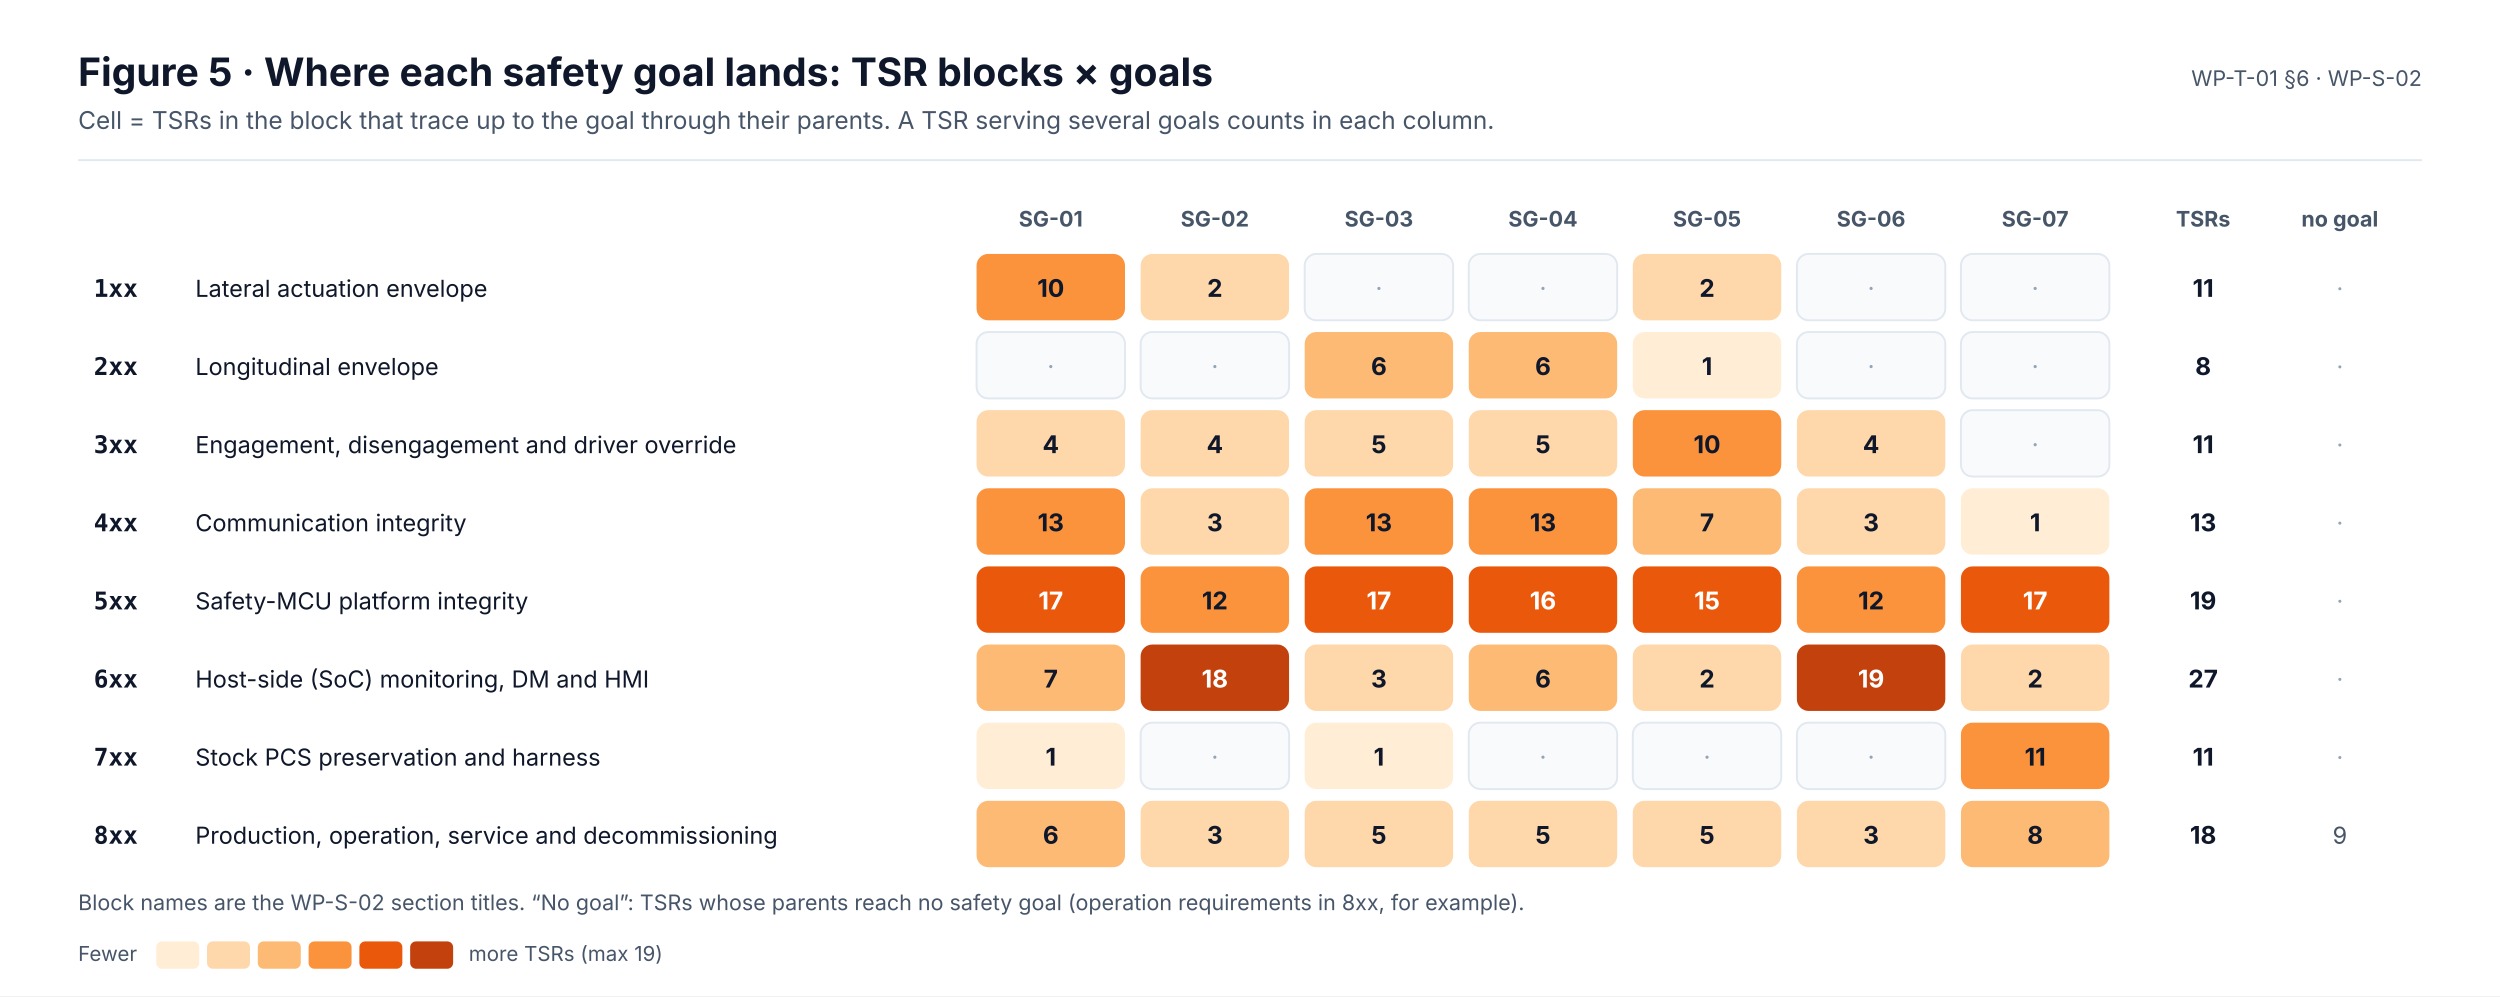
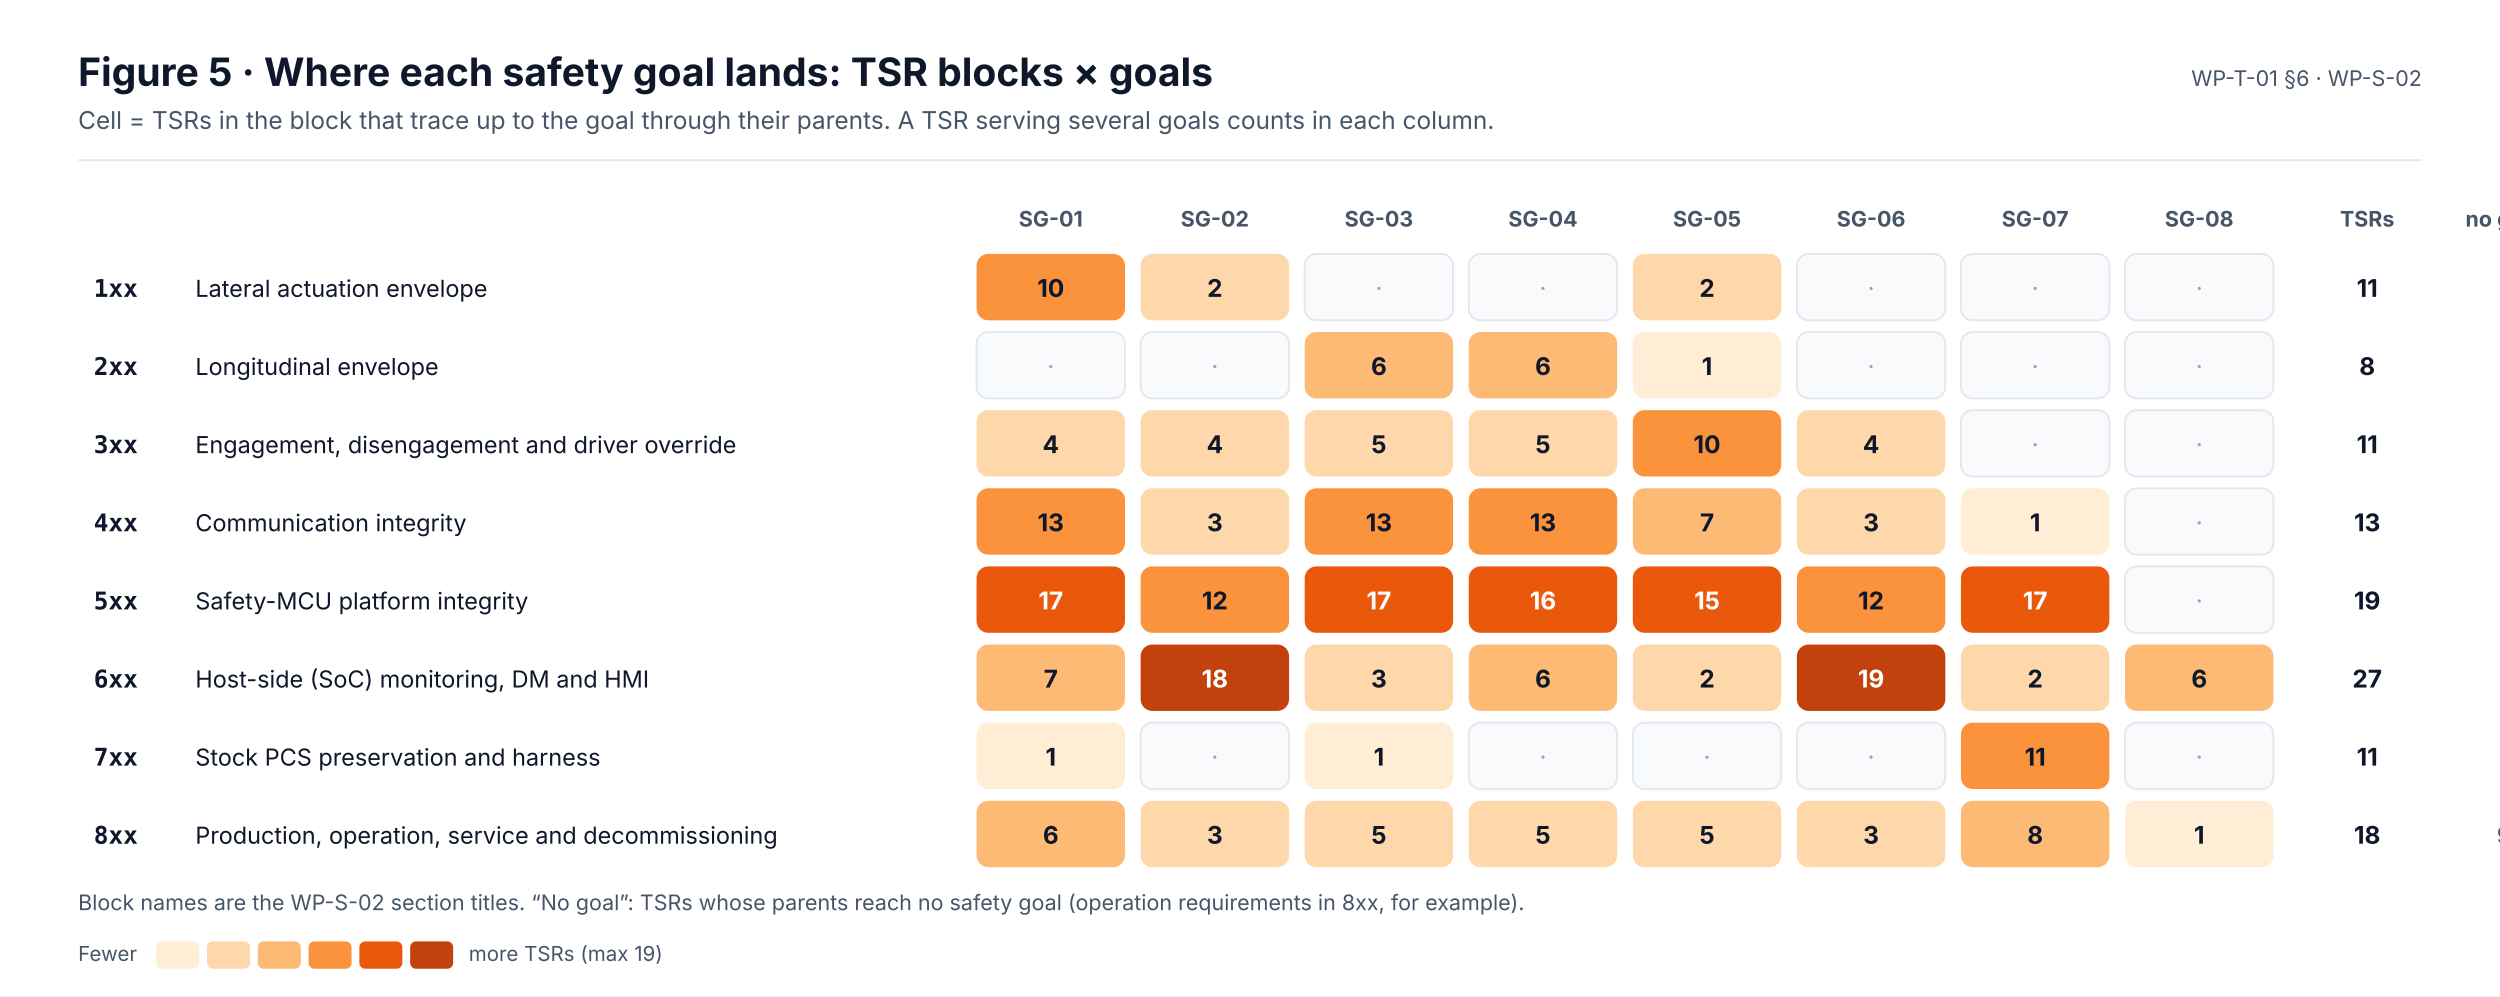
<svg xmlns="http://www.w3.org/2000/svg" width="1280" height="510" viewBox="0 0 1280 510" font-family="Inter, 'Segoe UI', Helvetica, Arial, sans-serif" role="img">
  <defs>
    <marker id="ink" viewBox="0 0 10 10" refX="9" refY="5" markerWidth="7" markerHeight="7" orient="auto-start-reverse">
      <path d="M0,0 L10,5 L0,10 z" fill="#0F172A" />
    </marker>
    <marker id="muted" viewBox="0 0 10 10" refX="9" refY="5" markerWidth="7" markerHeight="7" orient="auto-start-reverse">
      <path d="M0,0 L10,5 L0,10 z" fill="#475569" />
    </marker>
    <marker id="faint" viewBox="0 0 10 10" refX="9" refY="5" markerWidth="7" markerHeight="7" orient="auto-start-reverse">
      <path d="M0,0 L10,5 L0,10 z" fill="#94A3B8" />
    </marker>
    <marker id="safety" viewBox="0 0 10 10" refX="9" refY="5" markerWidth="7" markerHeight="7" orient="auto-start-reverse">
      <path d="M0,0 L10,5 L0,10 z" fill="#C2410C" />
    </marker>
    <marker id="sw" viewBox="0 0 10 10" refX="9" refY="5" markerWidth="7" markerHeight="7" orient="auto-start-reverse">
      <path d="M0,0 L10,5 L0,10 z" fill="#0F766E" />
    </marker>
    <marker id="hw" viewBox="0 0 10 10" refX="9" refY="5" markerWidth="7" markerHeight="7" orient="auto-start-reverse">
      <path d="M0,0 L10,5 L0,10 z" fill="#4F46E5" />
    </marker>
    <marker id="aou" viewBox="0 0 10 10" refX="9" refY="5" markerWidth="7" markerHeight="7" orient="auto-start-reverse">
      <path d="M0,0 L10,5 L0,10 z" fill="#D97706" />
    </marker>
    <marker id="red" viewBox="0 0 10 10" refX="9" refY="5" markerWidth="7" markerHeight="7" orient="auto-start-reverse">
      <path d="M0,0 L10,5 L0,10 z" fill="#D2553F" />
    </marker>
  </defs>
  <rect x="0" y="0" width="1280" height="510" rx="0" fill="#FFFFFF" stroke="none" stroke-width="0" />
  <text x="40" y="44" font-size="20" fill="#0F172A" font-weight="700">Figure 5 · Where each safety goal lands: TSR blocks × goals</text>
  <text x="40" y="66" font-size="12.5" fill="#475569">Cell = TSRs in the block that trace up to the goal through their parents. A TSR serving several goals counts in each column.</text>
  <text x="1240" y="44" font-size="11" fill="#475569" text-anchor="end">WP-T-01 §6 · WP-S-02</text>
  <line x1="40" y1="82" x2="1240" y2="82" stroke="#E2E8F0" stroke-width="1" />
  <text x="538" y="116" font-size="11" fill="#475569" font-weight="700" text-anchor="middle">SG-01</text>
  <text x="622" y="116" font-size="11" fill="#475569" font-weight="700" text-anchor="middle">SG-02</text>
  <text x="706" y="116" font-size="11" fill="#475569" font-weight="700" text-anchor="middle">SG-03</text>
  <text x="790" y="116" font-size="11" fill="#475569" font-weight="700" text-anchor="middle">SG-04</text>
  <text x="874" y="116" font-size="11" fill="#475569" font-weight="700" text-anchor="middle">SG-05</text>
  <text x="958" y="116" font-size="11" fill="#475569" font-weight="700" text-anchor="middle">SG-06</text>
  <text x="1042" y="116" font-size="11" fill="#475569" font-weight="700" text-anchor="middle">SG-07</text>
-   <text x="1128" y="116" font-size="11" fill="#475569" font-weight="700" text-anchor="middle">TSRs</text>
-   <text x="1198" y="116" font-size="11" fill="#475569" font-weight="700" text-anchor="middle">no goal</text>
+   <text x="1126" y="116" font-size="11" fill="#475569" font-weight="700" text-anchor="middle">SG-08</text>
+   <text x="1212" y="116" font-size="11" fill="#475569" font-weight="700" text-anchor="middle">TSRs</text>
+   <text x="1282" y="116" font-size="11" fill="#475569" font-weight="700" text-anchor="middle">no goal</text>
  <text x="48" y="152" font-size="12.5" fill="#0F172A" font-weight="700" font-family="'JetBrains Mono', 'SFMono-Regular', Menlo, Consolas, monospace">1xx</text>
  <text x="100" y="152" font-size="12" fill="#0F172A">Lateral actuation envelope</text>
  <rect x="500" y="130" width="76" height="34" rx="6" fill="#FB923C" stroke="none" stroke-width="1" />
  <text x="538" y="152" font-size="12.5" fill="#0F172A" font-weight="700" text-anchor="middle">10</text>
  <rect x="584" y="130" width="76" height="34" rx="6" fill="#FED7AA" stroke="none" stroke-width="1" />
  <text x="622" y="152" font-size="12.5" fill="#0F172A" font-weight="700" text-anchor="middle">2</text>
  <rect x="668" y="130" width="76" height="34" rx="6" fill="#F8FAFC" stroke="#E2E8F0" stroke-width="1" />
  <text x="706" y="152" font-size="12.5" fill="#94A3B8" text-anchor="middle">·</text>
  <rect x="752" y="130" width="76" height="34" rx="6" fill="#F8FAFC" stroke="#E2E8F0" stroke-width="1" />
  <text x="790" y="152" font-size="12.5" fill="#94A3B8" text-anchor="middle">·</text>
  <rect x="836" y="130" width="76" height="34" rx="6" fill="#FED7AA" stroke="none" stroke-width="1" />
  <text x="874" y="152" font-size="12.5" fill="#0F172A" font-weight="700" text-anchor="middle">2</text>
  <rect x="920" y="130" width="76" height="34" rx="6" fill="#F8FAFC" stroke="#E2E8F0" stroke-width="1" />
  <text x="958" y="152" font-size="12.5" fill="#94A3B8" text-anchor="middle">·</text>
  <rect x="1004" y="130" width="76" height="34" rx="6" fill="#F8FAFC" stroke="#E2E8F0" stroke-width="1" />
  <text x="1042" y="152" font-size="12.5" fill="#94A3B8" text-anchor="middle">·</text>
-   <text x="1128" y="152" font-size="12.5" fill="#0F172A" font-weight="700" text-anchor="middle">11</text>
-   <text x="1198" y="152" font-size="12" fill="#94A3B8" text-anchor="middle">·</text>
+   <rect x="1088" y="130" width="76" height="34" rx="6" fill="#F8FAFC" stroke="#E2E8F0" stroke-width="1" />
+   <text x="1126" y="152" font-size="12.5" fill="#94A3B8" text-anchor="middle">·</text>
+   <text x="1212" y="152" font-size="12.5" fill="#0F172A" font-weight="700" text-anchor="middle">11</text>
+   <text x="1282" y="152" font-size="12" fill="#94A3B8" text-anchor="middle">·</text>
  <text x="48" y="192" font-size="12.5" fill="#0F172A" font-weight="700" font-family="'JetBrains Mono', 'SFMono-Regular', Menlo, Consolas, monospace">2xx</text>
  <text x="100" y="192" font-size="12" fill="#0F172A">Longitudinal envelope</text>
  <rect x="500" y="170" width="76" height="34" rx="6" fill="#F8FAFC" stroke="#E2E8F0" stroke-width="1" />
  <text x="538" y="192" font-size="12.5" fill="#94A3B8" text-anchor="middle">·</text>
  <rect x="584" y="170" width="76" height="34" rx="6" fill="#F8FAFC" stroke="#E2E8F0" stroke-width="1" />
  <text x="622" y="192" font-size="12.5" fill="#94A3B8" text-anchor="middle">·</text>
  <rect x="668" y="170" width="76" height="34" rx="6" fill="#FDBA74" stroke="none" stroke-width="1" />
  <text x="706" y="192" font-size="12.5" fill="#0F172A" font-weight="700" text-anchor="middle">6</text>
  <rect x="752" y="170" width="76" height="34" rx="6" fill="#FDBA74" stroke="none" stroke-width="1" />
  <text x="790" y="192" font-size="12.5" fill="#0F172A" font-weight="700" text-anchor="middle">6</text>
  <rect x="836" y="170" width="76" height="34" rx="6" fill="#FFEDD5" stroke="none" stroke-width="1" />
  <text x="874" y="192" font-size="12.5" fill="#0F172A" font-weight="700" text-anchor="middle">1</text>
  <rect x="920" y="170" width="76" height="34" rx="6" fill="#F8FAFC" stroke="#E2E8F0" stroke-width="1" />
  <text x="958" y="192" font-size="12.5" fill="#94A3B8" text-anchor="middle">·</text>
  <rect x="1004" y="170" width="76" height="34" rx="6" fill="#F8FAFC" stroke="#E2E8F0" stroke-width="1" />
  <text x="1042" y="192" font-size="12.5" fill="#94A3B8" text-anchor="middle">·</text>
-   <text x="1128" y="192" font-size="12.5" fill="#0F172A" font-weight="700" text-anchor="middle">8</text>
-   <text x="1198" y="192" font-size="12" fill="#94A3B8" text-anchor="middle">·</text>
+   <rect x="1088" y="170" width="76" height="34" rx="6" fill="#F8FAFC" stroke="#E2E8F0" stroke-width="1" />
+   <text x="1126" y="192" font-size="12.5" fill="#94A3B8" text-anchor="middle">·</text>
+   <text x="1212" y="192" font-size="12.5" fill="#0F172A" font-weight="700" text-anchor="middle">8</text>
+   <text x="1282" y="192" font-size="12" fill="#94A3B8" text-anchor="middle">·</text>
  <text x="48" y="232" font-size="12.5" fill="#0F172A" font-weight="700" font-family="'JetBrains Mono', 'SFMono-Regular', Menlo, Consolas, monospace">3xx</text>
  <text x="100" y="232" font-size="12" fill="#0F172A">Engagement, disengagement and driver override</text>
  <rect x="500" y="210" width="76" height="34" rx="6" fill="#FED7AA" stroke="none" stroke-width="1" />
  <text x="538" y="232" font-size="12.5" fill="#0F172A" font-weight="700" text-anchor="middle">4</text>
  <rect x="584" y="210" width="76" height="34" rx="6" fill="#FED7AA" stroke="none" stroke-width="1" />
  <text x="622" y="232" font-size="12.5" fill="#0F172A" font-weight="700" text-anchor="middle">4</text>
  <rect x="668" y="210" width="76" height="34" rx="6" fill="#FED7AA" stroke="none" stroke-width="1" />
  <text x="706" y="232" font-size="12.5" fill="#0F172A" font-weight="700" text-anchor="middle">5</text>
  <rect x="752" y="210" width="76" height="34" rx="6" fill="#FED7AA" stroke="none" stroke-width="1" />
  <text x="790" y="232" font-size="12.5" fill="#0F172A" font-weight="700" text-anchor="middle">5</text>
  <rect x="836" y="210" width="76" height="34" rx="6" fill="#FB923C" stroke="none" stroke-width="1" />
  <text x="874" y="232" font-size="12.5" fill="#0F172A" font-weight="700" text-anchor="middle">10</text>
  <rect x="920" y="210" width="76" height="34" rx="6" fill="#FED7AA" stroke="none" stroke-width="1" />
  <text x="958" y="232" font-size="12.5" fill="#0F172A" font-weight="700" text-anchor="middle">4</text>
  <rect x="1004" y="210" width="76" height="34" rx="6" fill="#F8FAFC" stroke="#E2E8F0" stroke-width="1" />
  <text x="1042" y="232" font-size="12.5" fill="#94A3B8" text-anchor="middle">·</text>
-   <text x="1128" y="232" font-size="12.5" fill="#0F172A" font-weight="700" text-anchor="middle">11</text>
-   <text x="1198" y="232" font-size="12" fill="#94A3B8" text-anchor="middle">·</text>
+   <rect x="1088" y="210" width="76" height="34" rx="6" fill="#F8FAFC" stroke="#E2E8F0" stroke-width="1" />
+   <text x="1126" y="232" font-size="12.5" fill="#94A3B8" text-anchor="middle">·</text>
+   <text x="1212" y="232" font-size="12.5" fill="#0F172A" font-weight="700" text-anchor="middle">11</text>
+   <text x="1282" y="232" font-size="12" fill="#94A3B8" text-anchor="middle">·</text>
  <text x="48" y="272" font-size="12.5" fill="#0F172A" font-weight="700" font-family="'JetBrains Mono', 'SFMono-Regular', Menlo, Consolas, monospace">4xx</text>
  <text x="100" y="272" font-size="12" fill="#0F172A">Communication integrity</text>
  <rect x="500" y="250" width="76" height="34" rx="6" fill="#FB923C" stroke="none" stroke-width="1" />
  <text x="538" y="272" font-size="12.5" fill="#0F172A" font-weight="700" text-anchor="middle">13</text>
  <rect x="584" y="250" width="76" height="34" rx="6" fill="#FED7AA" stroke="none" stroke-width="1" />
  <text x="622" y="272" font-size="12.5" fill="#0F172A" font-weight="700" text-anchor="middle">3</text>
  <rect x="668" y="250" width="76" height="34" rx="6" fill="#FB923C" stroke="none" stroke-width="1" />
  <text x="706" y="272" font-size="12.5" fill="#0F172A" font-weight="700" text-anchor="middle">13</text>
  <rect x="752" y="250" width="76" height="34" rx="6" fill="#FB923C" stroke="none" stroke-width="1" />
  <text x="790" y="272" font-size="12.5" fill="#0F172A" font-weight="700" text-anchor="middle">13</text>
  <rect x="836" y="250" width="76" height="34" rx="6" fill="#FDBA74" stroke="none" stroke-width="1" />
  <text x="874" y="272" font-size="12.5" fill="#0F172A" font-weight="700" text-anchor="middle">7</text>
  <rect x="920" y="250" width="76" height="34" rx="6" fill="#FED7AA" stroke="none" stroke-width="1" />
  <text x="958" y="272" font-size="12.5" fill="#0F172A" font-weight="700" text-anchor="middle">3</text>
  <rect x="1004" y="250" width="76" height="34" rx="6" fill="#FFEDD5" stroke="none" stroke-width="1" />
  <text x="1042" y="272" font-size="12.5" fill="#0F172A" font-weight="700" text-anchor="middle">1</text>
-   <text x="1128" y="272" font-size="12.5" fill="#0F172A" font-weight="700" text-anchor="middle">13</text>
-   <text x="1198" y="272" font-size="12" fill="#94A3B8" text-anchor="middle">·</text>
+   <rect x="1088" y="250" width="76" height="34" rx="6" fill="#F8FAFC" stroke="#E2E8F0" stroke-width="1" />
+   <text x="1126" y="272" font-size="12.5" fill="#94A3B8" text-anchor="middle">·</text>
+   <text x="1212" y="272" font-size="12.5" fill="#0F172A" font-weight="700" text-anchor="middle">13</text>
+   <text x="1282" y="272" font-size="12" fill="#94A3B8" text-anchor="middle">·</text>
  <text x="48" y="312" font-size="12.5" fill="#0F172A" font-weight="700" font-family="'JetBrains Mono', 'SFMono-Regular', Menlo, Consolas, monospace">5xx</text>
  <text x="100" y="312" font-size="12" fill="#0F172A">Safety-MCU platform integrity</text>
  <rect x="500" y="290" width="76" height="34" rx="6" fill="#EA580C" stroke="none" stroke-width="1" />
  <text x="538" y="312" font-size="12.5" fill="#FFFFFF" font-weight="700" text-anchor="middle">17</text>
  <rect x="584" y="290" width="76" height="34" rx="6" fill="#FB923C" stroke="none" stroke-width="1" />
  <text x="622" y="312" font-size="12.5" fill="#0F172A" font-weight="700" text-anchor="middle">12</text>
  <rect x="668" y="290" width="76" height="34" rx="6" fill="#EA580C" stroke="none" stroke-width="1" />
  <text x="706" y="312" font-size="12.5" fill="#FFFFFF" font-weight="700" text-anchor="middle">17</text>
  <rect x="752" y="290" width="76" height="34" rx="6" fill="#EA580C" stroke="none" stroke-width="1" />
  <text x="790" y="312" font-size="12.5" fill="#FFFFFF" font-weight="700" text-anchor="middle">16</text>
  <rect x="836" y="290" width="76" height="34" rx="6" fill="#EA580C" stroke="none" stroke-width="1" />
  <text x="874" y="312" font-size="12.5" fill="#FFFFFF" font-weight="700" text-anchor="middle">15</text>
  <rect x="920" y="290" width="76" height="34" rx="6" fill="#FB923C" stroke="none" stroke-width="1" />
  <text x="958" y="312" font-size="12.5" fill="#0F172A" font-weight="700" text-anchor="middle">12</text>
  <rect x="1004" y="290" width="76" height="34" rx="6" fill="#EA580C" stroke="none" stroke-width="1" />
  <text x="1042" y="312" font-size="12.5" fill="#FFFFFF" font-weight="700" text-anchor="middle">17</text>
-   <text x="1128" y="312" font-size="12.5" fill="#0F172A" font-weight="700" text-anchor="middle">19</text>
-   <text x="1198" y="312" font-size="12" fill="#94A3B8" text-anchor="middle">·</text>
+   <rect x="1088" y="290" width="76" height="34" rx="6" fill="#F8FAFC" stroke="#E2E8F0" stroke-width="1" />
+   <text x="1126" y="312" font-size="12.5" fill="#94A3B8" text-anchor="middle">·</text>
+   <text x="1212" y="312" font-size="12.5" fill="#0F172A" font-weight="700" text-anchor="middle">19</text>
+   <text x="1282" y="312" font-size="12" fill="#94A3B8" text-anchor="middle">·</text>
  <text x="48" y="352" font-size="12.5" fill="#0F172A" font-weight="700" font-family="'JetBrains Mono', 'SFMono-Regular', Menlo, Consolas, monospace">6xx</text>
  <text x="100" y="352" font-size="12" fill="#0F172A">Host-side (SoC) monitoring, DM and HMI</text>
  <rect x="500" y="330" width="76" height="34" rx="6" fill="#FDBA74" stroke="none" stroke-width="1" />
  <text x="538" y="352" font-size="12.5" fill="#0F172A" font-weight="700" text-anchor="middle">7</text>
  <rect x="584" y="330" width="76" height="34" rx="6" fill="#C2410C" stroke="none" stroke-width="1" />
  <text x="622" y="352" font-size="12.5" fill="#FFFFFF" font-weight="700" text-anchor="middle">18</text>
  <rect x="668" y="330" width="76" height="34" rx="6" fill="#FED7AA" stroke="none" stroke-width="1" />
  <text x="706" y="352" font-size="12.5" fill="#0F172A" font-weight="700" text-anchor="middle">3</text>
  <rect x="752" y="330" width="76" height="34" rx="6" fill="#FDBA74" stroke="none" stroke-width="1" />
  <text x="790" y="352" font-size="12.5" fill="#0F172A" font-weight="700" text-anchor="middle">6</text>
  <rect x="836" y="330" width="76" height="34" rx="6" fill="#FED7AA" stroke="none" stroke-width="1" />
  <text x="874" y="352" font-size="12.5" fill="#0F172A" font-weight="700" text-anchor="middle">2</text>
  <rect x="920" y="330" width="76" height="34" rx="6" fill="#C2410C" stroke="none" stroke-width="1" />
  <text x="958" y="352" font-size="12.5" fill="#FFFFFF" font-weight="700" text-anchor="middle">19</text>
  <rect x="1004" y="330" width="76" height="34" rx="6" fill="#FED7AA" stroke="none" stroke-width="1" />
  <text x="1042" y="352" font-size="12.5" fill="#0F172A" font-weight="700" text-anchor="middle">2</text>
-   <text x="1128" y="352" font-size="12.5" fill="#0F172A" font-weight="700" text-anchor="middle">27</text>
-   <text x="1198" y="352" font-size="12" fill="#94A3B8" text-anchor="middle">·</text>
+   <rect x="1088" y="330" width="76" height="34" rx="6" fill="#FDBA74" stroke="none" stroke-width="1" />
+   <text x="1126" y="352" font-size="12.5" fill="#0F172A" font-weight="700" text-anchor="middle">6</text>
+   <text x="1212" y="352" font-size="12.5" fill="#0F172A" font-weight="700" text-anchor="middle">27</text>
+   <text x="1282" y="352" font-size="12" fill="#94A3B8" text-anchor="middle">·</text>
  <text x="48" y="392" font-size="12.5" fill="#0F172A" font-weight="700" font-family="'JetBrains Mono', 'SFMono-Regular', Menlo, Consolas, monospace">7xx</text>
  <text x="100" y="392" font-size="12" fill="#0F172A">Stock PCS preservation and harness</text>
  <rect x="500" y="370" width="76" height="34" rx="6" fill="#FFEDD5" stroke="none" stroke-width="1" />
  <text x="538" y="392" font-size="12.5" fill="#0F172A" font-weight="700" text-anchor="middle">1</text>
  <rect x="584" y="370" width="76" height="34" rx="6" fill="#F8FAFC" stroke="#E2E8F0" stroke-width="1" />
  <text x="622" y="392" font-size="12.5" fill="#94A3B8" text-anchor="middle">·</text>
  <rect x="668" y="370" width="76" height="34" rx="6" fill="#FFEDD5" stroke="none" stroke-width="1" />
  <text x="706" y="392" font-size="12.5" fill="#0F172A" font-weight="700" text-anchor="middle">1</text>
  <rect x="752" y="370" width="76" height="34" rx="6" fill="#F8FAFC" stroke="#E2E8F0" stroke-width="1" />
  <text x="790" y="392" font-size="12.5" fill="#94A3B8" text-anchor="middle">·</text>
  <rect x="836" y="370" width="76" height="34" rx="6" fill="#F8FAFC" stroke="#E2E8F0" stroke-width="1" />
  <text x="874" y="392" font-size="12.5" fill="#94A3B8" text-anchor="middle">·</text>
  <rect x="920" y="370" width="76" height="34" rx="6" fill="#F8FAFC" stroke="#E2E8F0" stroke-width="1" />
  <text x="958" y="392" font-size="12.5" fill="#94A3B8" text-anchor="middle">·</text>
  <rect x="1004" y="370" width="76" height="34" rx="6" fill="#FB923C" stroke="none" stroke-width="1" />
  <text x="1042" y="392" font-size="12.5" fill="#0F172A" font-weight="700" text-anchor="middle">11</text>
-   <text x="1128" y="392" font-size="12.5" fill="#0F172A" font-weight="700" text-anchor="middle">11</text>
-   <text x="1198" y="392" font-size="12" fill="#94A3B8" text-anchor="middle">·</text>
+   <rect x="1088" y="370" width="76" height="34" rx="6" fill="#F8FAFC" stroke="#E2E8F0" stroke-width="1" />
+   <text x="1126" y="392" font-size="12.5" fill="#94A3B8" text-anchor="middle">·</text>
+   <text x="1212" y="392" font-size="12.5" fill="#0F172A" font-weight="700" text-anchor="middle">11</text>
+   <text x="1282" y="392" font-size="12" fill="#94A3B8" text-anchor="middle">·</text>
  <text x="48" y="432" font-size="12.5" fill="#0F172A" font-weight="700" font-family="'JetBrains Mono', 'SFMono-Regular', Menlo, Consolas, monospace">8xx</text>
  <text x="100" y="432" font-size="12" fill="#0F172A">Production, operation, service and decommissioning</text>
  <rect x="500" y="410" width="76" height="34" rx="6" fill="#FDBA74" stroke="none" stroke-width="1" />
  <text x="538" y="432" font-size="12.5" fill="#0F172A" font-weight="700" text-anchor="middle">6</text>
  <rect x="584" y="410" width="76" height="34" rx="6" fill="#FED7AA" stroke="none" stroke-width="1" />
  <text x="622" y="432" font-size="12.5" fill="#0F172A" font-weight="700" text-anchor="middle">3</text>
  <rect x="668" y="410" width="76" height="34" rx="6" fill="#FED7AA" stroke="none" stroke-width="1" />
  <text x="706" y="432" font-size="12.5" fill="#0F172A" font-weight="700" text-anchor="middle">5</text>
  <rect x="752" y="410" width="76" height="34" rx="6" fill="#FED7AA" stroke="none" stroke-width="1" />
  <text x="790" y="432" font-size="12.5" fill="#0F172A" font-weight="700" text-anchor="middle">5</text>
  <rect x="836" y="410" width="76" height="34" rx="6" fill="#FED7AA" stroke="none" stroke-width="1" />
  <text x="874" y="432" font-size="12.5" fill="#0F172A" font-weight="700" text-anchor="middle">5</text>
  <rect x="920" y="410" width="76" height="34" rx="6" fill="#FED7AA" stroke="none" stroke-width="1" />
  <text x="958" y="432" font-size="12.5" fill="#0F172A" font-weight="700" text-anchor="middle">3</text>
  <rect x="1004" y="410" width="76" height="34" rx="6" fill="#FDBA74" stroke="none" stroke-width="1" />
  <text x="1042" y="432" font-size="12.5" fill="#0F172A" font-weight="700" text-anchor="middle">8</text>
-   <text x="1128" y="432" font-size="12.5" fill="#0F172A" font-weight="700" text-anchor="middle">18</text>
-   <text x="1198" y="432" font-size="12" fill="#475569" text-anchor="middle">9</text>
+   <rect x="1088" y="410" width="76" height="34" rx="6" fill="#FFEDD5" stroke="none" stroke-width="1" />
+   <text x="1126" y="432" font-size="12.5" fill="#0F172A" font-weight="700" text-anchor="middle">1</text>
+   <text x="1212" y="432" font-size="12.5" fill="#0F172A" font-weight="700" text-anchor="middle">18</text>
+   <text x="1282" y="432" font-size="12" fill="#475569" text-anchor="middle">9</text>
  <text x="40" y="466" font-size="11" fill="#475569">Block names are the WP-S-02 section titles. “No goal”: TSRs whose parents reach no safety goal (operation requirements in 8xx, for example).</text>
  <text x="40" y="492" font-size="10.5" fill="#475569">Fewer</text>
  <rect x="80" y="482" width="22" height="14" rx="3" fill="#FFEDD5" stroke="none" stroke-width="0" />
  <rect x="106" y="482" width="22" height="14" rx="3" fill="#FED7AA" stroke="none" stroke-width="0" />
  <rect x="132" y="482" width="22" height="14" rx="3" fill="#FDBA74" stroke="none" stroke-width="0" />
  <rect x="158" y="482" width="22" height="14" rx="3" fill="#FB923C" stroke="none" stroke-width="0" />
  <rect x="184" y="482" width="22" height="14" rx="3" fill="#EA580C" stroke="none" stroke-width="0" />
  <rect x="210" y="482" width="22" height="14" rx="3" fill="#C2410C" stroke="none" stroke-width="0" />
  <text x="240" y="492" font-size="10.5" fill="#475569">more TSRs (max 19)</text>
</svg>
